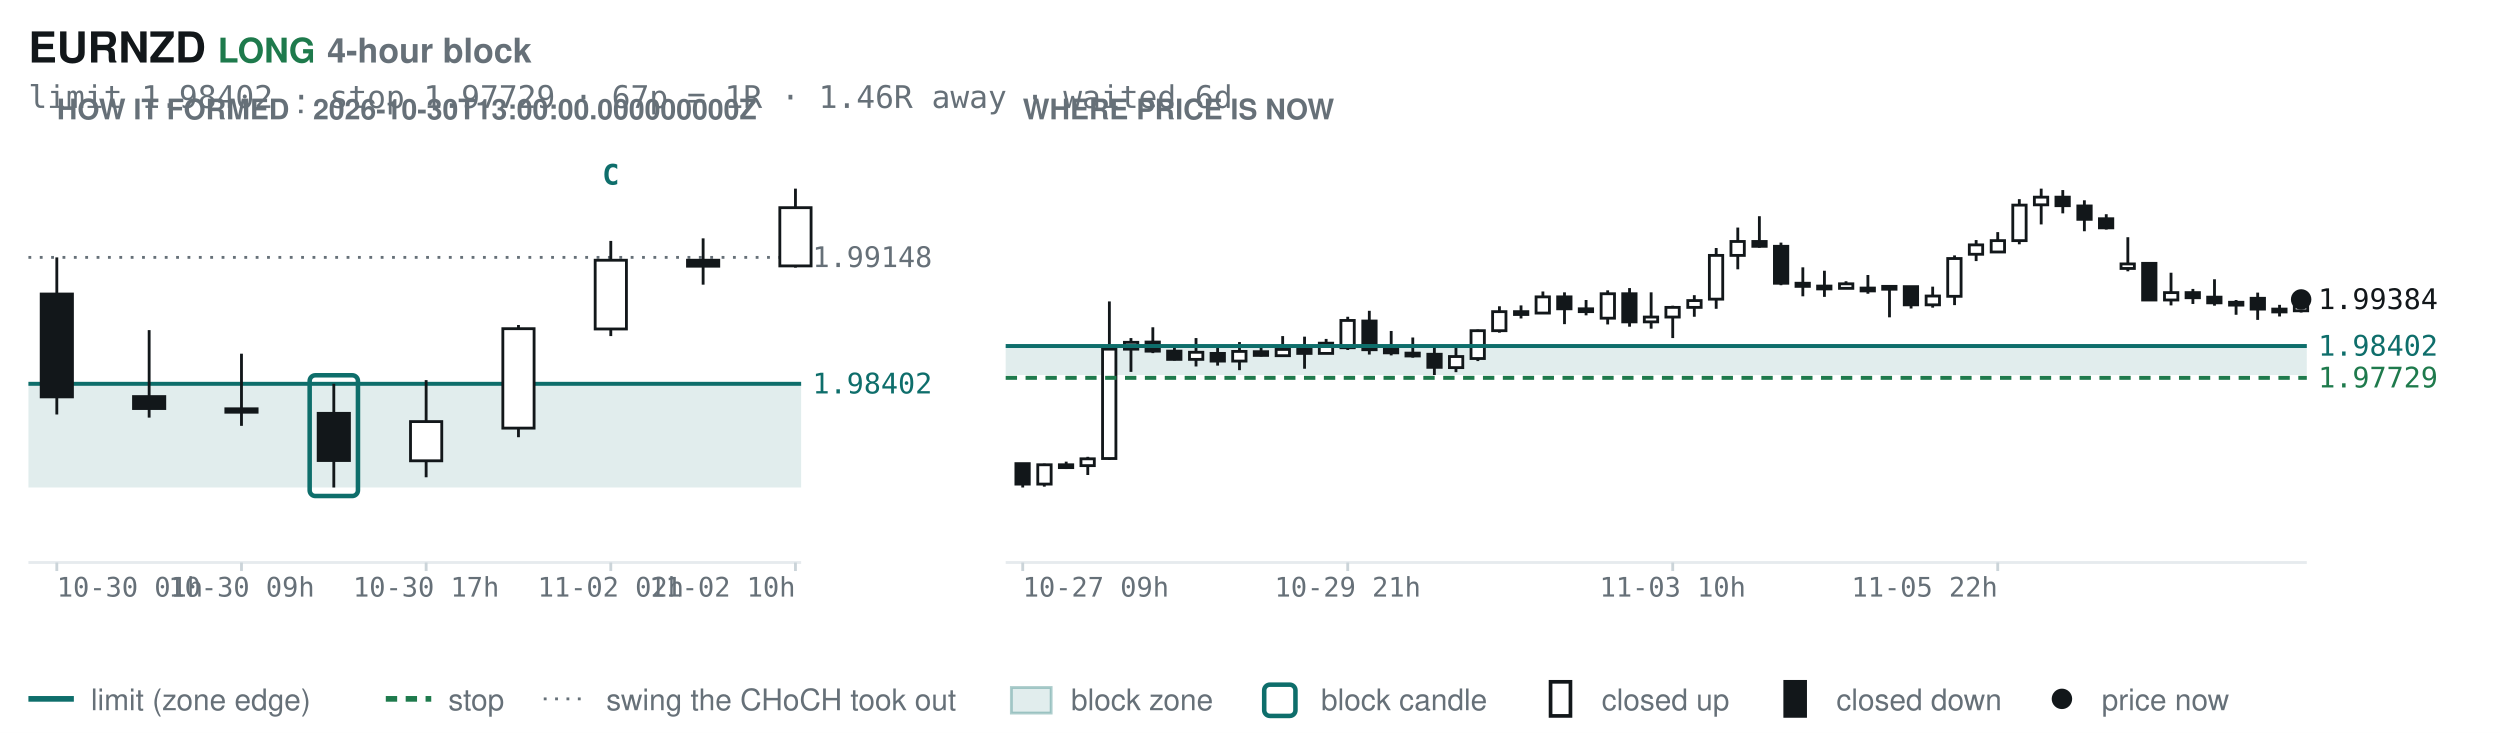
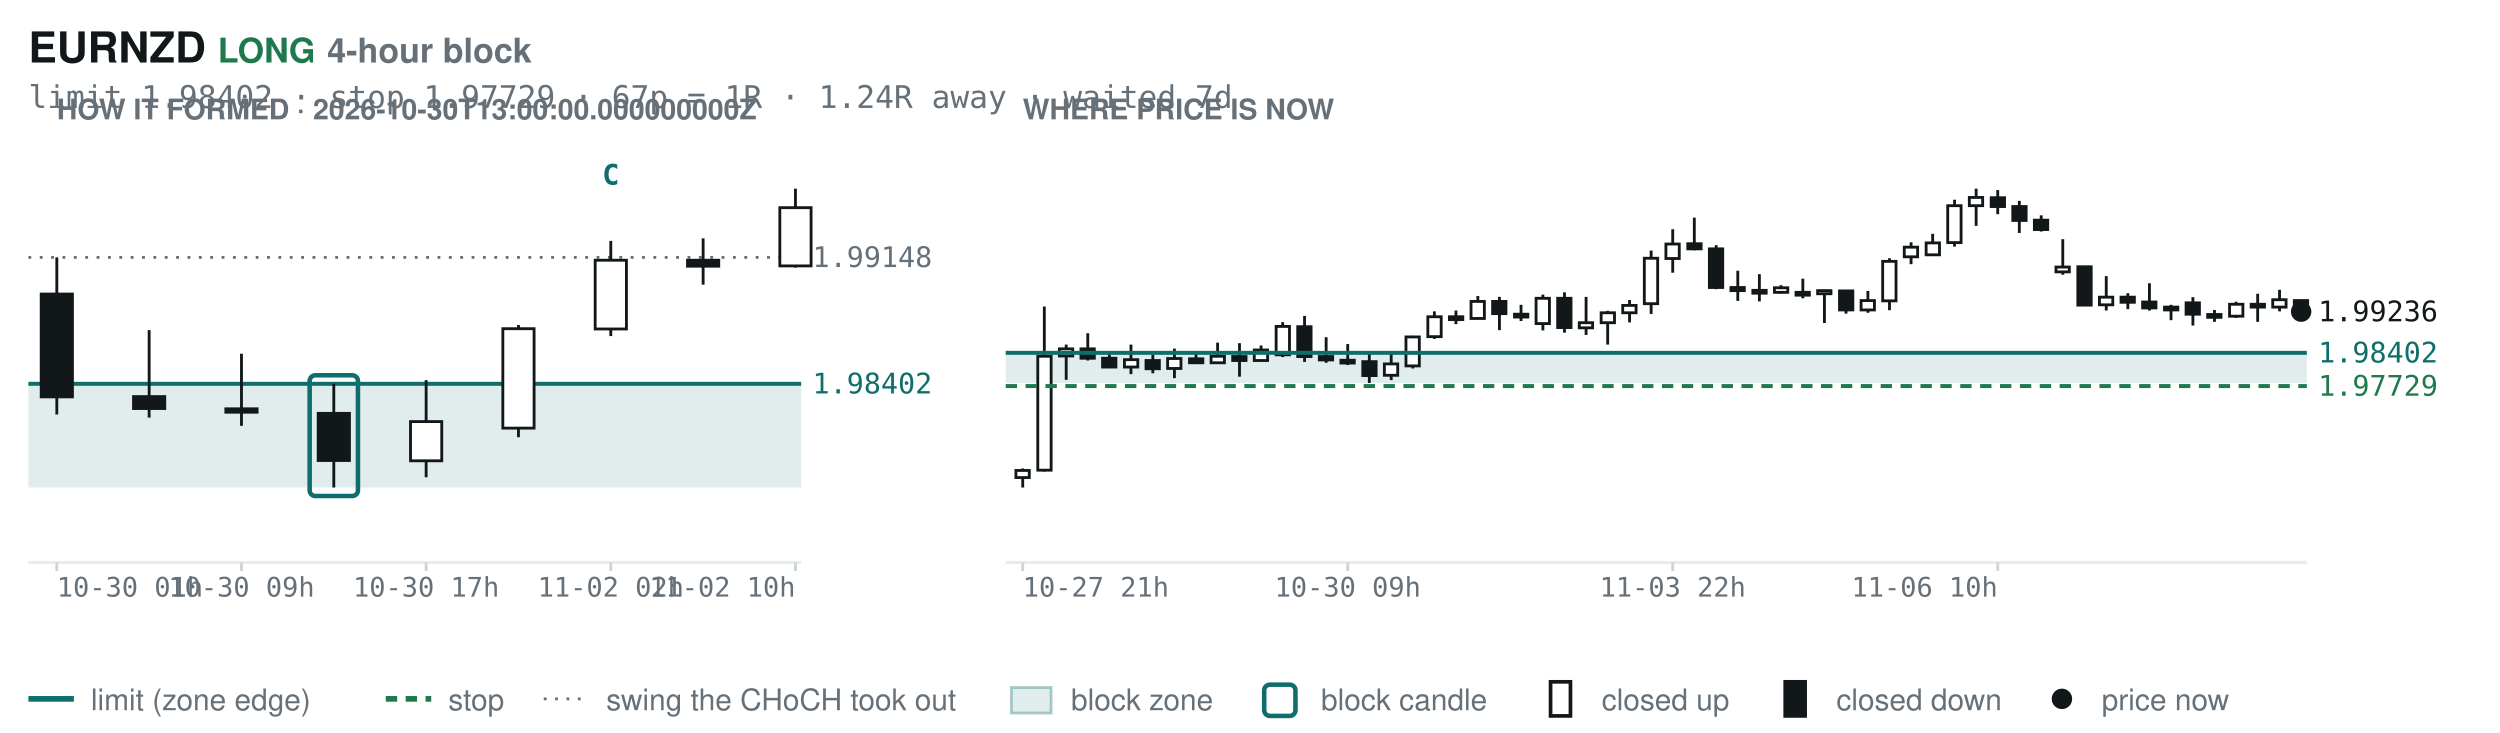
<svg xmlns="http://www.w3.org/2000/svg" viewBox="0 0 880 258" width="880" height="258" role="img" aria-label="EURNZD long order block: the candles that formed it, and where price is now">
  <rect width="880" height="258" fill="#FFFFFF" />
  <text x="10" y="22" fill="#12171A" font-family="system-ui,-apple-system,Segoe UI,Helvetica,Arial,sans-serif" font-size="15" font-weight="700">EURNZD <tspan fill="#1E7A4C" font-size="12">LONG</tspan>
    <tspan fill="#667078" font-size="12">4-hour block</tspan>
  </text>
-   <text x="10" y="38" fill="#667078" font-family="ui-monospace,SFMono-Regular,Menlo,Consolas,monospace" font-size="11">limit 1.98402 · stop 1.97729 · 67p = 1R · 1.46R away · waited 6d</text>
+   <text x="10" y="38" fill="#667078" font-family="ui-monospace,SFMono-Regular,Menlo,Consolas,monospace" font-size="11">limit 1.98402 · stop 1.97729 · 67p = 1R · 1.24R away · waited 7d</text>
  <text x="20" y="42" fill="#667078" font-family="system-ui,-apple-system,Segoe UI,Helvetica,Arial,sans-serif" font-size="10" font-weight="600">HOW IT FORMED · 2026-10-30T13:00:00.000000000Z</text>
  <text x="360" y="42" fill="#667078" font-family="system-ui,-apple-system,Segoe UI,Helvetica,Arial,sans-serif" font-size="10" font-weight="600">WHERE PRICE IS NOW</text>
  <rect x="10.0" y="135.1" width="272.0" height="36.5" fill="#0E6E6B1F" />
  <line x1="10.0" y1="90.6" x2="282.0" y2="90.6" stroke="#667078" stroke-width="1" stroke-dasharray="1 3" />
  <line x1="10.0" y1="135.1" x2="282.0" y2="135.1" stroke="#0E6E6B" stroke-width="1.4" />
  <line x1="20.0" y1="90.6" x2="20.0" y2="145.9" stroke="#12171A" stroke-width="1" />
  <rect x="14.5" y="103.5" width="11.0" height="36.2" fill="#12171A" stroke="#12171A" stroke-width="1" />
  <line x1="52.5" y1="116.2" x2="52.5" y2="147.0" stroke="#12171A" stroke-width="1" />
  <rect x="47.0" y="139.6" width="11.0" height="4.2" fill="#12171A" stroke="#12171A" stroke-width="1" />
  <line x1="85.0" y1="124.5" x2="85.0" y2="149.9" stroke="#12171A" stroke-width="1" />
  <rect x="79.5" y="143.9" width="11.0" height="1.2" fill="#12171A" stroke="#12171A" stroke-width="1" />
  <line x1="117.5" y1="135.1" x2="117.5" y2="171.6" stroke="#12171A" stroke-width="1" />
  <rect x="112.0" y="145.5" width="11.0" height="16.6" fill="#12171A" stroke="#12171A" stroke-width="1" />
  <line x1="150.0" y1="133.8" x2="150.0" y2="168.0" stroke="#12171A" stroke-width="1" />
  <rect x="144.5" y="148.4" width="11.0" height="13.8" fill="#FFFFFF" stroke="#12171A" stroke-width="1" />
  <line x1="182.5" y1="114.4" x2="182.5" y2="153.9" stroke="#12171A" stroke-width="1" />
  <rect x="177.0" y="115.7" width="11.0" height="35.0" fill="#FFFFFF" stroke="#12171A" stroke-width="1" />
  <line x1="215.0" y1="84.8" x2="215.0" y2="118.3" stroke="#12171A" stroke-width="1" />
  <rect x="209.5" y="91.6" width="11.0" height="24.2" fill="#FFFFFF" stroke="#12171A" stroke-width="1" />
  <line x1="247.5" y1="83.9" x2="247.5" y2="100.2" stroke="#12171A" stroke-width="1" />
  <rect x="242.0" y="91.6" width="11.0" height="2.1" fill="#12171A" stroke="#12171A" stroke-width="1" />
  <line x1="280.0" y1="66.4" x2="280.0" y2="94.2" stroke="#12171A" stroke-width="1" />
  <rect x="274.5" y="73.1" width="11.0" height="20.5" fill="#FFFFFF" stroke="#12171A" stroke-width="1" />
  <rect x="109.0" y="132.1" width="17.0" height="42.5" fill="none" stroke="#0E6E6B" stroke-width="1.6" rx="2" />
  <text x="215.0" y="65" fill="#0E6E6B" text-anchor="middle" font-family="ui-monospace,SFMono-Regular,Menlo,Consolas,monospace" font-size="10" font-weight="700">C</text>
  <line x1="10.0" y1="198.0" x2="282.0" y2="198.0" stroke="#E6EBEE" stroke-width="1" />
  <line x1="20.0" y1="198.0" x2="20.0" y2="201.0" stroke="#CBD4D9" stroke-width="1" />
  <text x="20.0" y="210.0" fill="#667078" text-anchor="start" font-family="ui-monospace,SFMono-Regular,Menlo,Consolas,monospace" font-size="9.5">10-30 01h</text>
  <line x1="85.0" y1="198.0" x2="85.0" y2="201.0" stroke="#CBD4D9" stroke-width="1" />
  <text x="85.0" y="210.0" fill="#667078" text-anchor="middle" font-family="ui-monospace,SFMono-Regular,Menlo,Consolas,monospace" font-size="9.5">10-30 09h</text>
  <line x1="150.0" y1="198.0" x2="150.0" y2="201.0" stroke="#CBD4D9" stroke-width="1" />
  <text x="150.0" y="210.0" fill="#667078" text-anchor="middle" font-family="ui-monospace,SFMono-Regular,Menlo,Consolas,monospace" font-size="9.5">10-30 17h</text>
  <line x1="215.0" y1="198.0" x2="215.0" y2="201.0" stroke="#CBD4D9" stroke-width="1" />
  <text x="215.0" y="210.0" fill="#667078" text-anchor="middle" font-family="ui-monospace,SFMono-Regular,Menlo,Consolas,monospace" font-size="9.5">11-02 02h</text>
  <line x1="280.0" y1="198.0" x2="280.0" y2="201.0" stroke="#CBD4D9" stroke-width="1" />
  <text x="280.0" y="210.0" fill="#667078" text-anchor="end" font-family="ui-monospace,SFMono-Regular,Menlo,Consolas,monospace" font-size="9.5">11-02 10h</text>
  <text x="286.0" y="138.5" fill="#0E6E6B" font-family="ui-monospace,SFMono-Regular,Menlo,Consolas,monospace" font-size="10">1.98402</text>
  <text x="286.0" y="94.0" fill="#667078" font-family="ui-monospace,SFMono-Regular,Menlo,Consolas,monospace" font-size="10">1.99148</text>
-   <rect x="354.0" y="121.8" width="458.0" height="10.2" fill="#0E6E6B1F" />
-   <line x1="360.0" y1="163.2" x2="360.0" y2="171.6" stroke="#12171A" stroke-width="1" />
-   <rect x="357.6" y="163.2" width="4.7" height="7.2" fill="#12171A" stroke="#12171A" stroke-width="1" />
-   <line x1="367.6" y1="163.2" x2="367.6" y2="171.3" stroke="#12171A" stroke-width="1" />
-   <rect x="365.3" y="163.6" width="4.7" height="6.8" fill="#FFFFFF" stroke="#12171A" stroke-width="1" />
-   <line x1="375.3" y1="162.5" x2="375.3" y2="165.1" stroke="#12171A" stroke-width="1" />
-   <rect x="372.9" y="163.6" width="4.7" height="1.0" fill="#12171A" stroke="#12171A" stroke-width="1" />
-   <line x1="382.9" y1="160.8" x2="382.9" y2="167.2" stroke="#12171A" stroke-width="1" />
-   <rect x="380.5" y="161.5" width="4.7" height="2.4" fill="#FFFFFF" stroke="#12171A" stroke-width="1" />
-   <line x1="390.5" y1="106.1" x2="390.5" y2="161.9" stroke="#12171A" stroke-width="1" />
-   <rect x="388.1" y="122.9" width="4.7" height="38.5" fill="#FFFFFF" stroke="#12171A" stroke-width="1" />
-   <line x1="398.1" y1="119.0" x2="398.1" y2="130.9" stroke="#12171A" stroke-width="1" />
-   <rect x="395.8" y="120.5" width="4.7" height="2.4" fill="#FFFFFF" stroke="#12171A" stroke-width="1" />
-   <line x1="405.8" y1="115.2" x2="405.8" y2="124.3" stroke="#12171A" stroke-width="1" />
-   <rect x="403.4" y="120.4" width="4.7" height="3.2" fill="#12171A" stroke="#12171A" stroke-width="1" />
-   <line x1="413.4" y1="121.4" x2="413.4" y2="126.9" stroke="#12171A" stroke-width="1" />
-   <rect x="411.0" y="123.6" width="4.7" height="2.9" fill="#12171A" stroke="#12171A" stroke-width="1" />
-   <line x1="421.0" y1="119.0" x2="421.0" y2="129.0" stroke="#12171A" stroke-width="1" />
-   <rect x="418.7" y="124.0" width="4.7" height="2.5" fill="#FFFFFF" stroke="#12171A" stroke-width="1" />
-   <line x1="428.6" y1="122.3" x2="428.6" y2="128.7" stroke="#12171A" stroke-width="1" />
-   <rect x="426.3" y="124.4" width="4.7" height="2.7" fill="#12171A" stroke="#12171A" stroke-width="1" />
-   <line x1="436.3" y1="120.4" x2="436.3" y2="130.3" stroke="#12171A" stroke-width="1" />
-   <rect x="433.9" y="123.7" width="4.7" height="3.4" fill="#FFFFFF" stroke="#12171A" stroke-width="1" />
-   <line x1="443.9" y1="121.6" x2="443.9" y2="125.5" stroke="#12171A" stroke-width="1" />
-   <rect x="441.5" y="123.8" width="4.7" height="1.3" fill="#12171A" stroke="#12171A" stroke-width="1" />
-   <line x1="451.5" y1="118.3" x2="451.5" y2="125.3" stroke="#12171A" stroke-width="1" />
-   <rect x="449.2" y="123.0" width="4.7" height="2.2" fill="#FFFFFF" stroke="#12171A" stroke-width="1" />
-   <line x1="459.2" y1="118.5" x2="459.2" y2="129.8" stroke="#12171A" stroke-width="1" />
-   <rect x="456.8" y="123.0" width="4.7" height="1.4" fill="#12171A" stroke="#12171A" stroke-width="1" />
-   <line x1="466.8" y1="119.3" x2="466.8" y2="124.5" stroke="#12171A" stroke-width="1" />
-   <rect x="464.4" y="120.8" width="4.7" height="3.6" fill="#FFFFFF" stroke="#12171A" stroke-width="1" />
-   <line x1="474.4" y1="111.5" x2="474.4" y2="123.2" stroke="#12171A" stroke-width="1" />
-   <rect x="472.0" y="112.8" width="4.7" height="9.6" fill="#FFFFFF" stroke="#12171A" stroke-width="1" />
-   <line x1="482.0" y1="109.4" x2="482.0" y2="124.8" stroke="#12171A" stroke-width="1" />
-   <rect x="479.7" y="113.0" width="4.7" height="10.1" fill="#12171A" stroke="#12171A" stroke-width="1" />
-   <line x1="489.7" y1="116.5" x2="489.7" y2="125.1" stroke="#12171A" stroke-width="1" />
-   <rect x="487.3" y="123.0" width="4.7" height="1.2" fill="#12171A" stroke="#12171A" stroke-width="1" />
-   <line x1="497.3" y1="118.8" x2="497.3" y2="125.9" stroke="#12171A" stroke-width="1" />
-   <rect x="494.9" y="124.3" width="4.7" height="1.0" fill="#12171A" stroke="#12171A" stroke-width="1" />
-   <line x1="504.9" y1="121.8" x2="504.9" y2="132.0" stroke="#12171A" stroke-width="1" />
-   <rect x="502.6" y="124.7" width="4.7" height="4.6" fill="#12171A" stroke="#12171A" stroke-width="1" />
-   <line x1="512.5" y1="121.4" x2="512.5" y2="131.0" stroke="#12171A" stroke-width="1" />
-   <rect x="510.2" y="125.5" width="4.7" height="3.9" fill="#FFFFFF" stroke="#12171A" stroke-width="1" />
-   <line x1="520.2" y1="116.0" x2="520.2" y2="127.1" stroke="#12171A" stroke-width="1" />
-   <rect x="517.8" y="116.4" width="4.7" height="9.8" fill="#FFFFFF" stroke="#12171A" stroke-width="1" />
-   <line x1="527.8" y1="107.8" x2="527.8" y2="117.1" stroke="#12171A" stroke-width="1" />
-   <rect x="525.4" y="109.7" width="4.7" height="6.7" fill="#FFFFFF" stroke="#12171A" stroke-width="1" />
-   <line x1="535.4" y1="107.5" x2="535.4" y2="112.1" stroke="#12171A" stroke-width="1" />
-   <rect x="533.1" y="109.7" width="4.7" height="1.0" fill="#12171A" stroke="#12171A" stroke-width="1" />
-   <line x1="543.1" y1="102.6" x2="543.1" y2="110.4" stroke="#12171A" stroke-width="1" />
-   <rect x="540.7" y="104.5" width="4.7" height="5.7" fill="#FFFFFF" stroke="#12171A" stroke-width="1" />
-   <line x1="550.7" y1="102.9" x2="550.7" y2="114.1" stroke="#12171A" stroke-width="1" />
-   <rect x="548.3" y="104.5" width="4.7" height="4.2" fill="#12171A" stroke="#12171A" stroke-width="1" />
-   <line x1="558.3" y1="105.6" x2="558.3" y2="111.0" stroke="#12171A" stroke-width="1" />
-   <rect x="555.9" y="108.7" width="4.7" height="1.0" fill="#FFFFFF" stroke="#12171A" stroke-width="1" />
-   <line x1="565.9" y1="102.2" x2="565.9" y2="114.2" stroke="#12171A" stroke-width="1" />
-   <rect x="563.6" y="103.4" width="4.7" height="8.6" fill="#FFFFFF" stroke="#12171A" stroke-width="1" />
-   <line x1="573.6" y1="101.4" x2="573.6" y2="115.0" stroke="#12171A" stroke-width="1" />
-   <rect x="571.2" y="103.4" width="4.7" height="9.9" fill="#12171A" stroke="#12171A" stroke-width="1" />
-   <line x1="581.2" y1="102.9" x2="581.2" y2="115.7" stroke="#12171A" stroke-width="1" />
-   <rect x="578.8" y="111.6" width="4.7" height="1.7" fill="#FFFFFF" stroke="#12171A" stroke-width="1" />
-   <line x1="588.8" y1="107.6" x2="588.8" y2="119.0" stroke="#12171A" stroke-width="1" />
-   <rect x="586.4" y="108.2" width="4.7" height="3.4" fill="#FFFFFF" stroke="#12171A" stroke-width="1" />
-   <line x1="596.4" y1="103.9" x2="596.4" y2="111.5" stroke="#12171A" stroke-width="1" />
-   <rect x="594.1" y="105.8" width="4.7" height="2.4" fill="#FFFFFF" stroke="#12171A" stroke-width="1" />
-   <line x1="604.1" y1="87.3" x2="604.1" y2="108.7" stroke="#12171A" stroke-width="1" />
-   <rect x="601.7" y="89.9" width="4.7" height="15.4" fill="#FFFFFF" stroke="#12171A" stroke-width="1" />
-   <line x1="611.7" y1="80.1" x2="611.7" y2="94.8" stroke="#12171A" stroke-width="1" />
-   <rect x="609.3" y="85.0" width="4.7" height="4.9" fill="#FFFFFF" stroke="#12171A" stroke-width="1" />
-   <line x1="619.3" y1="76.1" x2="619.3" y2="87.2" stroke="#12171A" stroke-width="1" />
-   <rect x="617.0" y="85.0" width="4.7" height="1.7" fill="#12171A" stroke="#12171A" stroke-width="1" />
-   <line x1="626.9" y1="85.4" x2="626.9" y2="100.4" stroke="#12171A" stroke-width="1" />
-   <rect x="624.6" y="86.7" width="4.7" height="13.0" fill="#12171A" stroke="#12171A" stroke-width="1" />
-   <line x1="634.6" y1="94.1" x2="634.6" y2="104.3" stroke="#12171A" stroke-width="1" />
-   <rect x="632.2" y="99.7" width="4.7" height="1.1" fill="#12171A" stroke="#12171A" stroke-width="1" />
-   <line x1="642.2" y1="95.3" x2="642.2" y2="104.5" stroke="#12171A" stroke-width="1" />
-   <rect x="639.8" y="100.7" width="4.7" height="1.0" fill="#12171A" stroke="#12171A" stroke-width="1" />
-   <line x1="649.8" y1="99.0" x2="649.8" y2="101.7" stroke="#12171A" stroke-width="1" />
-   <rect x="647.5" y="99.9" width="4.7" height="1.6" fill="#FFFFFF" stroke="#12171A" stroke-width="1" />
-   <line x1="657.5" y1="96.8" x2="657.5" y2="103.4" stroke="#12171A" stroke-width="1" />
-   <rect x="655.1" y="101.4" width="4.7" height="1.0" fill="#12171A" stroke="#12171A" stroke-width="1" />
-   <line x1="665.1" y1="100.7" x2="665.1" y2="111.7" stroke="#12171A" stroke-width="1" />
-   <rect x="662.7" y="100.8" width="4.7" height="1.0" fill="#FFFFFF" stroke="#12171A" stroke-width="1" />
-   <line x1="672.7" y1="100.9" x2="672.7" y2="108.6" stroke="#12171A" stroke-width="1" />
-   <rect x="670.3" y="100.9" width="4.7" height="6.4" fill="#12171A" stroke="#12171A" stroke-width="1" />
-   <line x1="680.3" y1="100.9" x2="680.3" y2="108.3" stroke="#12171A" stroke-width="1" />
-   <rect x="678.0" y="104.2" width="4.7" height="3.1" fill="#FFFFFF" stroke="#12171A" stroke-width="1" />
-   <line x1="688.0" y1="89.9" x2="688.0" y2="107.4" stroke="#12171A" stroke-width="1" />
-   <rect x="685.6" y="91.0" width="4.7" height="13.3" fill="#FFFFFF" stroke="#12171A" stroke-width="1" />
-   <line x1="695.6" y1="84.5" x2="695.6" y2="91.9" stroke="#12171A" stroke-width="1" />
-   <rect x="693.2" y="86.2" width="4.7" height="3.3" fill="#FFFFFF" stroke="#12171A" stroke-width="1" />
-   <line x1="703.2" y1="81.7" x2="703.2" y2="88.7" stroke="#12171A" stroke-width="1" />
-   <rect x="700.9" y="84.7" width="4.7" height="4.0" fill="#FFFFFF" stroke="#12171A" stroke-width="1" />
-   <line x1="710.8" y1="70.1" x2="710.8" y2="86.0" stroke="#12171A" stroke-width="1" />
-   <rect x="708.5" y="72.2" width="4.7" height="12.5" fill="#FFFFFF" stroke="#12171A" stroke-width="1" />
-   <line x1="718.5" y1="66.4" x2="718.5" y2="79.0" stroke="#12171A" stroke-width="1" />
-   <rect x="716.1" y="69.4" width="4.7" height="2.7" fill="#FFFFFF" stroke="#12171A" stroke-width="1" />
-   <line x1="726.1" y1="66.9" x2="726.1" y2="75.1" stroke="#12171A" stroke-width="1" />
-   <rect x="723.7" y="69.4" width="4.7" height="3.0" fill="#12171A" stroke="#12171A" stroke-width="1" />
-   <line x1="733.7" y1="70.5" x2="733.7" y2="81.4" stroke="#12171A" stroke-width="1" />
-   <rect x="731.4" y="72.5" width="4.7" height="4.7" fill="#12171A" stroke="#12171A" stroke-width="1" />
-   <line x1="741.4" y1="75.4" x2="741.4" y2="80.8" stroke="#12171A" stroke-width="1" />
-   <rect x="739.0" y="77.0" width="4.7" height="3.2" fill="#12171A" stroke="#12171A" stroke-width="1" />
-   <line x1="749.0" y1="83.5" x2="749.0" y2="95.5" stroke="#12171A" stroke-width="1" />
-   <rect x="746.6" y="92.9" width="4.7" height="1.6" fill="#FFFFFF" stroke="#12171A" stroke-width="1" />
-   <line x1="756.6" y1="92.5" x2="756.6" y2="105.8" stroke="#12171A" stroke-width="1" />
-   <rect x="754.2" y="92.7" width="4.7" height="12.9" fill="#12171A" stroke="#12171A" stroke-width="1" />
-   <line x1="764.2" y1="96.0" x2="764.2" y2="107.5" stroke="#12171A" stroke-width="1" />
-   <rect x="761.9" y="103.0" width="4.7" height="2.6" fill="#FFFFFF" stroke="#12171A" stroke-width="1" />
-   <line x1="771.9" y1="101.7" x2="771.9" y2="107.0" stroke="#12171A" stroke-width="1" />
-   <rect x="769.5" y="103.0" width="4.7" height="1.8" fill="#12171A" stroke="#12171A" stroke-width="1" />
-   <line x1="779.5" y1="98.3" x2="779.5" y2="107.6" stroke="#12171A" stroke-width="1" />
-   <rect x="777.1" y="104.6" width="4.7" height="2.0" fill="#12171A" stroke="#12171A" stroke-width="1" />
-   <line x1="787.1" y1="105.6" x2="787.1" y2="110.8" stroke="#12171A" stroke-width="1" />
-   <rect x="784.8" y="106.4" width="4.7" height="1.0" fill="#FFFFFF" stroke="#12171A" stroke-width="1" />
-   <line x1="794.7" y1="103.0" x2="794.7" y2="112.6" stroke="#12171A" stroke-width="1" />
-   <rect x="792.4" y="105.0" width="4.7" height="3.8" fill="#12171A" stroke="#12171A" stroke-width="1" />
-   <line x1="802.4" y1="107.3" x2="802.4" y2="111.4" stroke="#12171A" stroke-width="1" />
-   <rect x="800.0" y="108.8" width="4.7" height="1.0" fill="#12171A" stroke="#12171A" stroke-width="1" />
-   <line x1="810.0" y1="104.5" x2="810.0" y2="110.0" stroke="#12171A" stroke-width="1" />
-   <rect x="807.6" y="105.4" width="4.7" height="4.0" fill="#FFFFFF" stroke="#12171A" stroke-width="1" />
-   <line x1="354.0" y1="121.8" x2="812.0" y2="121.8" stroke="#0E6E6B" stroke-width="1.4" />
-   <line x1="354.0" y1="133.0" x2="812.0" y2="133.0" stroke="#1E7A4C" stroke-width="1.4" stroke-dasharray="4 3" />
-   <circle cx="810.0" cy="105.4" r="3.6" fill="#12171A" />
+   <rect x="354.0" y="124.2" width="458.0" height="10.6" fill="#0E6E6B1F" />
+   <line x1="360.0" y1="164.9" x2="360.0" y2="171.6" stroke="#12171A" stroke-width="1" />
+   <rect x="357.6" y="165.6" width="4.7" height="2.5" fill="#FFFFFF" stroke="#12171A" stroke-width="1" />
+   <line x1="367.6" y1="107.9" x2="367.6" y2="166.0" stroke="#12171A" stroke-width="1" />
+   <rect x="365.3" y="125.4" width="4.7" height="40.1" fill="#FFFFFF" stroke="#12171A" stroke-width="1" />
+   <line x1="375.3" y1="121.3" x2="375.3" y2="133.7" stroke="#12171A" stroke-width="1" />
+   <rect x="372.9" y="122.8" width="4.7" height="2.5" fill="#FFFFFF" stroke="#12171A" stroke-width="1" />
+   <line x1="382.9" y1="117.3" x2="382.9" y2="126.9" stroke="#12171A" stroke-width="1" />
+   <rect x="380.5" y="122.8" width="4.7" height="3.3" fill="#12171A" stroke="#12171A" stroke-width="1" />
+   <line x1="390.5" y1="123.8" x2="390.5" y2="129.5" stroke="#12171A" stroke-width="1" />
+   <rect x="388.1" y="126.1" width="4.7" height="3.1" fill="#12171A" stroke="#12171A" stroke-width="1" />
+   <line x1="398.1" y1="121.3" x2="398.1" y2="131.7" stroke="#12171A" stroke-width="1" />
+   <rect x="395.8" y="126.6" width="4.7" height="2.6" fill="#FFFFFF" stroke="#12171A" stroke-width="1" />
+   <line x1="405.8" y1="124.8" x2="405.8" y2="131.4" stroke="#12171A" stroke-width="1" />
+   <rect x="403.4" y="126.9" width="4.7" height="2.9" fill="#12171A" stroke="#12171A" stroke-width="1" />
+   <line x1="413.4" y1="122.7" x2="413.4" y2="133.1" stroke="#12171A" stroke-width="1" />
+   <rect x="411.0" y="126.2" width="4.7" height="3.5" fill="#FFFFFF" stroke="#12171A" stroke-width="1" />
+   <line x1="421.0" y1="124.1" x2="421.0" y2="128.1" stroke="#12171A" stroke-width="1" />
+   <rect x="418.7" y="126.3" width="4.7" height="1.4" fill="#12171A" stroke="#12171A" stroke-width="1" />
+   <line x1="428.6" y1="120.6" x2="428.6" y2="127.9" stroke="#12171A" stroke-width="1" />
+   <rect x="426.3" y="125.4" width="4.7" height="2.3" fill="#FFFFFF" stroke="#12171A" stroke-width="1" />
+   <line x1="436.3" y1="120.8" x2="436.3" y2="132.6" stroke="#12171A" stroke-width="1" />
+   <rect x="433.9" y="125.5" width="4.7" height="1.4" fill="#12171A" stroke="#12171A" stroke-width="1" />
+   <line x1="443.9" y1="121.6" x2="443.9" y2="127.0" stroke="#12171A" stroke-width="1" />
+   <rect x="441.5" y="123.2" width="4.7" height="3.7" fill="#FFFFFF" stroke="#12171A" stroke-width="1" />
+   <line x1="451.5" y1="113.4" x2="451.5" y2="125.7" stroke="#12171A" stroke-width="1" />
+   <rect x="449.2" y="114.9" width="4.7" height="10.0" fill="#FFFFFF" stroke="#12171A" stroke-width="1" />
+   <line x1="459.2" y1="111.2" x2="459.2" y2="127.4" stroke="#12171A" stroke-width="1" />
+   <rect x="456.8" y="115.0" width="4.7" height="10.5" fill="#12171A" stroke="#12171A" stroke-width="1" />
+   <line x1="466.8" y1="118.7" x2="466.8" y2="127.7" stroke="#12171A" stroke-width="1" />
+   <rect x="464.4" y="125.5" width="4.7" height="1.2" fill="#12171A" stroke="#12171A" stroke-width="1" />
+   <line x1="474.4" y1="121.1" x2="474.4" y2="128.5" stroke="#12171A" stroke-width="1" />
+   <rect x="472.0" y="126.8" width="4.7" height="1.0" fill="#12171A" stroke="#12171A" stroke-width="1" />
+   <line x1="482.0" y1="124.2" x2="482.0" y2="134.8" stroke="#12171A" stroke-width="1" />
+   <rect x="479.7" y="127.3" width="4.7" height="4.9" fill="#12171A" stroke="#12171A" stroke-width="1" />
+   <line x1="489.7" y1="123.8" x2="489.7" y2="133.8" stroke="#12171A" stroke-width="1" />
+   <rect x="487.3" y="128.1" width="4.7" height="4.0" fill="#FFFFFF" stroke="#12171A" stroke-width="1" />
+   <line x1="497.3" y1="118.2" x2="497.3" y2="129.7" stroke="#12171A" stroke-width="1" />
+   <rect x="494.9" y="118.6" width="4.7" height="10.2" fill="#FFFFFF" stroke="#12171A" stroke-width="1" />
+   <line x1="504.9" y1="109.6" x2="504.9" y2="119.3" stroke="#12171A" stroke-width="1" />
+   <rect x="502.6" y="111.5" width="4.7" height="7.0" fill="#FFFFFF" stroke="#12171A" stroke-width="1" />
+   <line x1="512.5" y1="109.3" x2="512.5" y2="114.1" stroke="#12171A" stroke-width="1" />
+   <rect x="510.2" y="111.5" width="4.7" height="1.0" fill="#12171A" stroke="#12171A" stroke-width="1" />
+   <line x1="520.2" y1="104.2" x2="520.2" y2="112.3" stroke="#12171A" stroke-width="1" />
+   <rect x="517.8" y="106.1" width="4.7" height="6.0" fill="#FFFFFF" stroke="#12171A" stroke-width="1" />
+   <line x1="527.8" y1="104.5" x2="527.8" y2="116.2" stroke="#12171A" stroke-width="1" />
+   <rect x="525.4" y="106.1" width="4.7" height="4.3" fill="#12171A" stroke="#12171A" stroke-width="1" />
+   <line x1="535.4" y1="107.3" x2="535.4" y2="113.0" stroke="#12171A" stroke-width="1" />
+   <rect x="533.1" y="110.6" width="4.7" height="1.0" fill="#FFFFFF" stroke="#12171A" stroke-width="1" />
+   <line x1="543.1" y1="103.7" x2="543.1" y2="116.3" stroke="#12171A" stroke-width="1" />
+   <rect x="540.7" y="105.0" width="4.7" height="8.9" fill="#FFFFFF" stroke="#12171A" stroke-width="1" />
+   <line x1="550.7" y1="102.9" x2="550.7" y2="117.1" stroke="#12171A" stroke-width="1" />
+   <rect x="548.3" y="105.0" width="4.7" height="10.3" fill="#12171A" stroke="#12171A" stroke-width="1" />
+   <line x1="558.3" y1="104.5" x2="558.3" y2="117.9" stroke="#12171A" stroke-width="1" />
+   <rect x="555.9" y="113.6" width="4.7" height="1.8" fill="#FFFFFF" stroke="#12171A" stroke-width="1" />
+   <line x1="565.9" y1="109.4" x2="565.9" y2="121.3" stroke="#12171A" stroke-width="1" />
+   <rect x="563.6" y="110.1" width="4.7" height="3.5" fill="#FFFFFF" stroke="#12171A" stroke-width="1" />
+   <line x1="573.6" y1="105.6" x2="573.6" y2="113.5" stroke="#12171A" stroke-width="1" />
+   <rect x="571.2" y="107.5" width="4.7" height="2.6" fill="#FFFFFF" stroke="#12171A" stroke-width="1" />
+   <line x1="581.2" y1="88.2" x2="581.2" y2="110.5" stroke="#12171A" stroke-width="1" />
+   <rect x="578.8" y="90.9" width="4.7" height="16.0" fill="#FFFFFF" stroke="#12171A" stroke-width="1" />
+   <line x1="588.8" y1="80.7" x2="588.8" y2="96.0" stroke="#12171A" stroke-width="1" />
+   <rect x="586.4" y="85.9" width="4.7" height="5.1" fill="#FFFFFF" stroke="#12171A" stroke-width="1" />
+   <line x1="596.4" y1="76.6" x2="596.4" y2="88.1" stroke="#12171A" stroke-width="1" />
+   <rect x="594.1" y="85.8" width="4.7" height="1.8" fill="#12171A" stroke="#12171A" stroke-width="1" />
+   <line x1="604.1" y1="86.3" x2="604.1" y2="101.8" stroke="#12171A" stroke-width="1" />
+   <rect x="601.7" y="87.6" width="4.7" height="13.6" fill="#12171A" stroke="#12171A" stroke-width="1" />
+   <line x1="611.7" y1="95.3" x2="611.7" y2="105.9" stroke="#12171A" stroke-width="1" />
+   <rect x="609.3" y="101.2" width="4.7" height="1.1" fill="#12171A" stroke="#12171A" stroke-width="1" />
+   <line x1="619.3" y1="96.5" x2="619.3" y2="106.1" stroke="#12171A" stroke-width="1" />
+   <rect x="617.0" y="102.2" width="4.7" height="1.0" fill="#12171A" stroke="#12171A" stroke-width="1" />
+   <line x1="626.9" y1="100.4" x2="626.9" y2="103.3" stroke="#12171A" stroke-width="1" />
+   <rect x="624.6" y="101.3" width="4.7" height="1.6" fill="#FFFFFF" stroke="#12171A" stroke-width="1" />
+   <line x1="634.6" y1="98.1" x2="634.6" y2="105.0" stroke="#12171A" stroke-width="1" />
+   <rect x="632.2" y="102.9" width="4.7" height="1.0" fill="#12171A" stroke="#12171A" stroke-width="1" />
+   <line x1="642.2" y1="102.2" x2="642.2" y2="113.7" stroke="#12171A" stroke-width="1" />
+   <rect x="639.8" y="102.3" width="4.7" height="1.1" fill="#FFFFFF" stroke="#12171A" stroke-width="1" />
+   <line x1="649.8" y1="102.4" x2="649.8" y2="110.4" stroke="#12171A" stroke-width="1" />
+   <rect x="647.5" y="102.4" width="4.7" height="6.7" fill="#12171A" stroke="#12171A" stroke-width="1" />
+   <line x1="657.5" y1="102.4" x2="657.5" y2="110.1" stroke="#12171A" stroke-width="1" />
+   <rect x="655.1" y="105.8" width="4.7" height="3.3" fill="#FFFFFF" stroke="#12171A" stroke-width="1" />
+   <line x1="665.1" y1="90.9" x2="665.1" y2="109.2" stroke="#12171A" stroke-width="1" />
+   <rect x="662.7" y="92.0" width="4.7" height="13.9" fill="#FFFFFF" stroke="#12171A" stroke-width="1" />
+   <line x1="672.7" y1="85.3" x2="672.7" y2="93.0" stroke="#12171A" stroke-width="1" />
+   <rect x="670.3" y="87.0" width="4.7" height="3.4" fill="#FFFFFF" stroke="#12171A" stroke-width="1" />
+   <line x1="680.3" y1="82.3" x2="680.3" y2="89.6" stroke="#12171A" stroke-width="1" />
+   <rect x="678.0" y="85.5" width="4.7" height="4.2" fill="#FFFFFF" stroke="#12171A" stroke-width="1" />
+   <line x1="688.0" y1="70.3" x2="688.0" y2="86.8" stroke="#12171A" stroke-width="1" />
+   <rect x="685.6" y="72.4" width="4.7" height="13.0" fill="#FFFFFF" stroke="#12171A" stroke-width="1" />
+   <line x1="695.6" y1="66.4" x2="695.6" y2="79.5" stroke="#12171A" stroke-width="1" />
+   <rect x="693.2" y="69.5" width="4.7" height="2.9" fill="#FFFFFF" stroke="#12171A" stroke-width="1" />
+   <line x1="703.2" y1="66.9" x2="703.2" y2="75.4" stroke="#12171A" stroke-width="1" />
+   <rect x="700.9" y="69.6" width="4.7" height="3.1" fill="#12171A" stroke="#12171A" stroke-width="1" />
+   <line x1="710.8" y1="70.7" x2="710.8" y2="82.0" stroke="#12171A" stroke-width="1" />
+   <rect x="708.5" y="72.7" width="4.7" height="4.9" fill="#12171A" stroke="#12171A" stroke-width="1" />
+   <line x1="718.5" y1="75.8" x2="718.5" y2="81.5" stroke="#12171A" stroke-width="1" />
+   <rect x="716.1" y="77.5" width="4.7" height="3.3" fill="#12171A" stroke="#12171A" stroke-width="1" />
+   <line x1="726.1" y1="84.2" x2="726.1" y2="96.7" stroke="#12171A" stroke-width="1" />
+   <rect x="723.7" y="94.0" width="4.7" height="1.7" fill="#FFFFFF" stroke="#12171A" stroke-width="1" />
+   <line x1="733.7" y1="93.7" x2="733.7" y2="107.6" stroke="#12171A" stroke-width="1" />
+   <rect x="731.4" y="93.9" width="4.7" height="13.5" fill="#12171A" stroke="#12171A" stroke-width="1" />
+   <line x1="741.4" y1="97.2" x2="741.4" y2="109.3" stroke="#12171A" stroke-width="1" />
+   <rect x="739.0" y="104.6" width="4.7" height="2.7" fill="#FFFFFF" stroke="#12171A" stroke-width="1" />
+   <line x1="749.0" y1="103.2" x2="749.0" y2="108.8" stroke="#12171A" stroke-width="1" />
+   <rect x="746.6" y="104.6" width="4.7" height="1.8" fill="#12171A" stroke="#12171A" stroke-width="1" />
+   <line x1="756.6" y1="99.7" x2="756.6" y2="109.3" stroke="#12171A" stroke-width="1" />
+   <rect x="754.2" y="106.3" width="4.7" height="2.1" fill="#12171A" stroke="#12171A" stroke-width="1" />
+   <line x1="764.2" y1="107.3" x2="764.2" y2="112.7" stroke="#12171A" stroke-width="1" />
+   <rect x="761.9" y="108.1" width="4.7" height="1.0" fill="#FFFFFF" stroke="#12171A" stroke-width="1" />
+   <line x1="771.9" y1="104.6" x2="771.9" y2="114.6" stroke="#12171A" stroke-width="1" />
+   <rect x="769.5" y="106.6" width="4.7" height="4.0" fill="#12171A" stroke="#12171A" stroke-width="1" />
+   <line x1="779.5" y1="109.1" x2="779.5" y2="113.3" stroke="#12171A" stroke-width="1" />
+   <rect x="777.1" y="110.7" width="4.7" height="1.0" fill="#12171A" stroke="#12171A" stroke-width="1" />
+   <line x1="787.1" y1="106.2" x2="787.1" y2="111.9" stroke="#12171A" stroke-width="1" />
+   <rect x="784.8" y="107.1" width="4.7" height="4.2" fill="#FFFFFF" stroke="#12171A" stroke-width="1" />
+   <line x1="794.7" y1="103.4" x2="794.7" y2="113.3" stroke="#12171A" stroke-width="1" />
+   <rect x="792.4" y="107.1" width="4.7" height="1.0" fill="#12171A" stroke="#12171A" stroke-width="1" />
+   <line x1="802.4" y1="102.0" x2="802.4" y2="109.6" stroke="#12171A" stroke-width="1" />
+   <rect x="800.0" y="105.5" width="4.7" height="2.6" fill="#FFFFFF" stroke="#12171A" stroke-width="1" />
+   <line x1="810.0" y1="105.5" x2="810.0" y2="110.1" stroke="#12171A" stroke-width="1" />
+   <rect x="807.6" y="105.8" width="4.7" height="3.9" fill="#12171A" stroke="#12171A" stroke-width="1" />
+   <line x1="354.0" y1="124.2" x2="812.0" y2="124.2" stroke="#0E6E6B" stroke-width="1.4" />
+   <line x1="354.0" y1="135.9" x2="812.0" y2="135.9" stroke="#1E7A4C" stroke-width="1.4" stroke-dasharray="4 3" />
+   <circle cx="810.0" cy="109.7" r="3.6" fill="#12171A" />
  <line x1="354.0" y1="198.0" x2="812.0" y2="198.0" stroke="#E6EBEE" stroke-width="1" />
  <line x1="360.0" y1="198.0" x2="360.0" y2="201.0" stroke="#CBD4D9" stroke-width="1" />
-   <text x="360.0" y="210.0" fill="#667078" text-anchor="start" font-family="ui-monospace,SFMono-Regular,Menlo,Consolas,monospace" font-size="9.5">10-27 09h</text>
+   <text x="360.0" y="210.0" fill="#667078" text-anchor="start" font-family="ui-monospace,SFMono-Regular,Menlo,Consolas,monospace" font-size="9.5">10-27 21h</text>
  <line x1="474.4" y1="198.0" x2="474.4" y2="201.0" stroke="#CBD4D9" stroke-width="1" />
-   <text x="474.4" y="210.0" fill="#667078" text-anchor="middle" font-family="ui-monospace,SFMono-Regular,Menlo,Consolas,monospace" font-size="9.5">10-29 21h</text>
+   <text x="474.4" y="210.0" fill="#667078" text-anchor="middle" font-family="ui-monospace,SFMono-Regular,Menlo,Consolas,monospace" font-size="9.5">10-30 09h</text>
  <line x1="588.8" y1="198.0" x2="588.8" y2="201.0" stroke="#CBD4D9" stroke-width="1" />
-   <text x="588.8" y="210.0" fill="#667078" text-anchor="middle" font-family="ui-monospace,SFMono-Regular,Menlo,Consolas,monospace" font-size="9.5">11-03 10h</text>
+   <text x="588.8" y="210.0" fill="#667078" text-anchor="middle" font-family="ui-monospace,SFMono-Regular,Menlo,Consolas,monospace" font-size="9.5">11-03 22h</text>
  <line x1="703.2" y1="198.0" x2="703.2" y2="201.0" stroke="#CBD4D9" stroke-width="1" />
-   <text x="703.2" y="210.0" fill="#667078" text-anchor="end" font-family="ui-monospace,SFMono-Regular,Menlo,Consolas,monospace" font-size="9.5">11-05 22h</text>
-   <text x="816.0" y="125.2" fill="#0E6E6B" font-family="ui-monospace,SFMono-Regular,Menlo,Consolas,monospace" font-size="10">1.98402</text>
-   <text x="816.0" y="136.4" fill="#1E7A4C" font-family="ui-monospace,SFMono-Regular,Menlo,Consolas,monospace" font-size="10">1.97729</text>
-   <text x="816.0" y="108.8" fill="#12171A" font-family="ui-monospace,SFMono-Regular,Menlo,Consolas,monospace" font-size="10">1.99384</text>
+   <text x="703.2" y="210.0" fill="#667078" text-anchor="end" font-family="ui-monospace,SFMono-Regular,Menlo,Consolas,monospace" font-size="9.5">11-06 10h</text>
+   <text x="816.0" y="127.6" fill="#0E6E6B" font-family="ui-monospace,SFMono-Regular,Menlo,Consolas,monospace" font-size="10">1.98402</text>
+   <text x="816.0" y="139.3" fill="#1E7A4C" font-family="ui-monospace,SFMono-Regular,Menlo,Consolas,monospace" font-size="10">1.97729</text>
+   <text x="816.0" y="113.1" fill="#12171A" font-family="ui-monospace,SFMono-Regular,Menlo,Consolas,monospace" font-size="10">1.99236</text>
  <g transform="translate(10.0,242)">
    <line x1="0" y1="4" x2="16" y2="4" stroke="#0E6E6B" stroke-width="2" />
    <text x="22" y="8" fill="#667078" font-family="system-ui,-apple-system,Segoe UI,Helvetica,Arial,sans-serif" font-size="10.5">limit (zone edge)</text>
  </g>
  <g transform="translate(135.8,242)">
    <line x1="0" y1="4" x2="16" y2="4" stroke="#1E7A4C" stroke-width="2" stroke-dasharray="4 3" />
    <text x="22" y="8" fill="#667078" font-family="system-ui,-apple-system,Segoe UI,Helvetica,Arial,sans-serif" font-size="10.5">stop</text>
  </g>
  <g transform="translate(191.4,242)">
    <line x1="0" y1="4" x2="16" y2="4" stroke="#667078" stroke-width="1" stroke-dasharray="1 3" />
    <text x="22" y="8" fill="#667078" font-family="system-ui,-apple-system,Segoe UI,Helvetica,Arial,sans-serif" font-size="10.5">swing the CHoCH took out</text>
  </g>
  <g transform="translate(355.0,242)">
    <rect x="1" y="0" width="14" height="9" fill="#0E6E6B1F" stroke="#0E6E6B55" />
    <text x="22" y="8" fill="#667078" font-family="system-ui,-apple-system,Segoe UI,Helvetica,Arial,sans-serif" font-size="10.5">block zone</text>
  </g>
  <g transform="translate(443.0,242)">
    <rect x="2" y="-1" width="11" height="11" fill="none" stroke="#0E6E6B" stroke-width="1.6" rx="2" />
    <text x="22" y="8" fill="#667078" font-family="system-ui,-apple-system,Segoe UI,Helvetica,Arial,sans-serif" font-size="10.5">block candle</text>
  </g>
  <g transform="translate(541.8,242)">
    <rect x="4" y="-2" width="7" height="12" fill="#FFFFFF" stroke="#12171A" stroke-width="1.3" />
    <text x="22" y="8" fill="#667078" font-family="system-ui,-apple-system,Segoe UI,Helvetica,Arial,sans-serif" font-size="10.5">closed up</text>
  </g>
  <g transform="translate(624.4,242)">
    <rect x="4" y="-2" width="7" height="12" fill="#12171A" stroke="#12171A" stroke-width="1.3" />
    <text x="22" y="8" fill="#667078" font-family="system-ui,-apple-system,Segoe UI,Helvetica,Arial,sans-serif" font-size="10.5">closed down</text>
  </g>
  <g transform="translate(717.8,242)">
    <circle cx="8" cy="4" r="3.6" fill="#12171A" />
    <text x="22" y="8" fill="#667078" font-family="system-ui,-apple-system,Segoe UI,Helvetica,Arial,sans-serif" font-size="10.5">price now</text>
  </g>
</svg>
